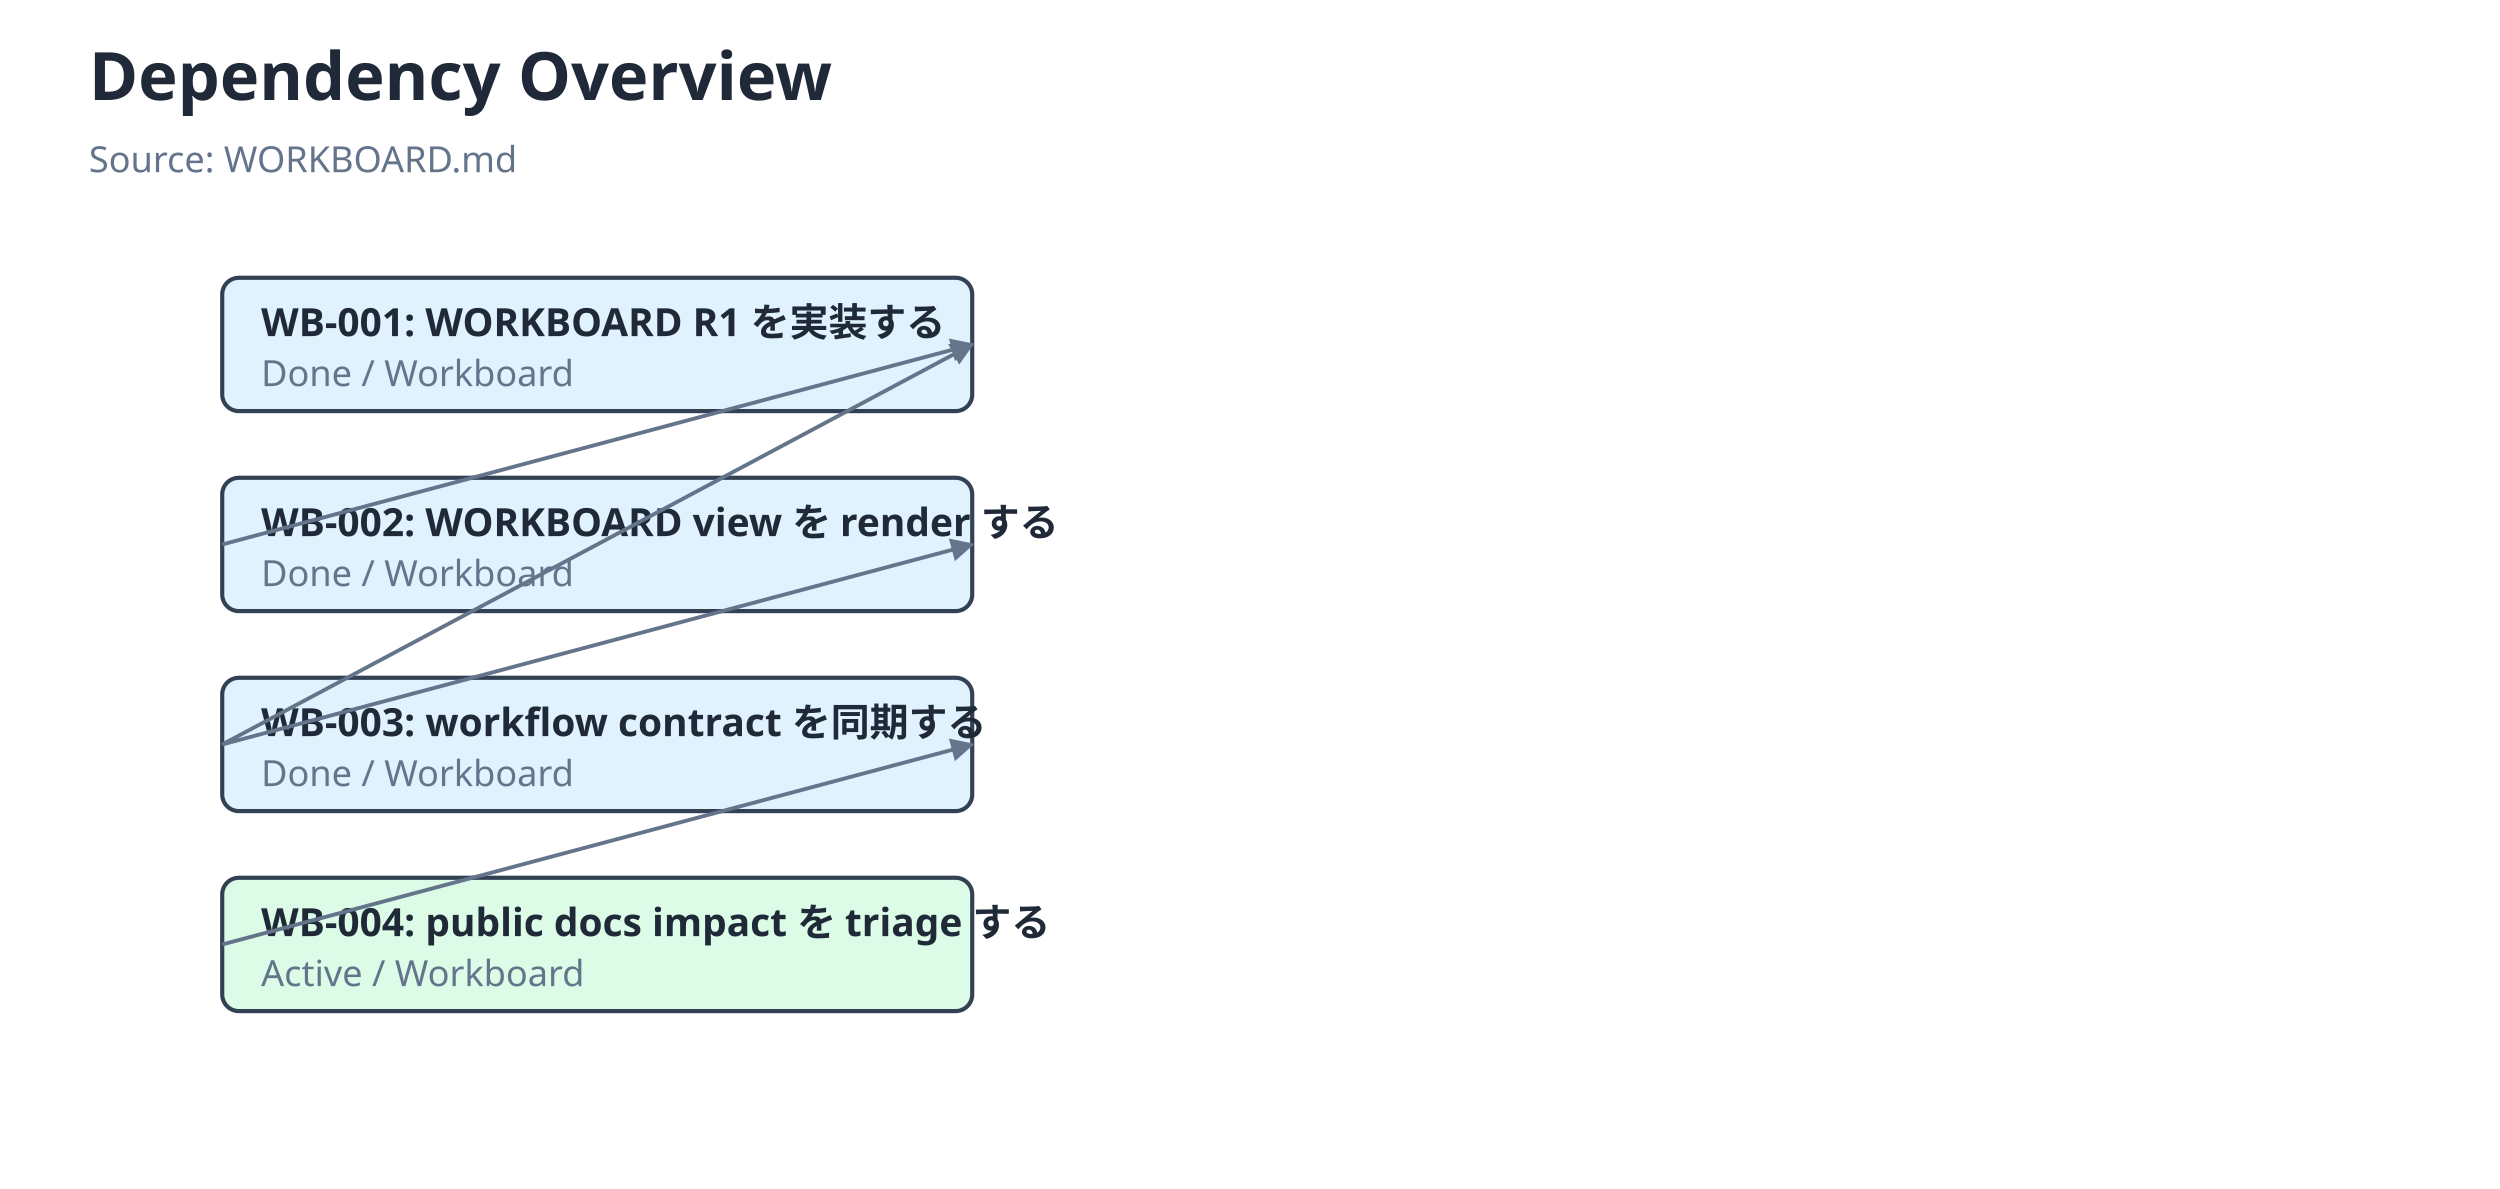
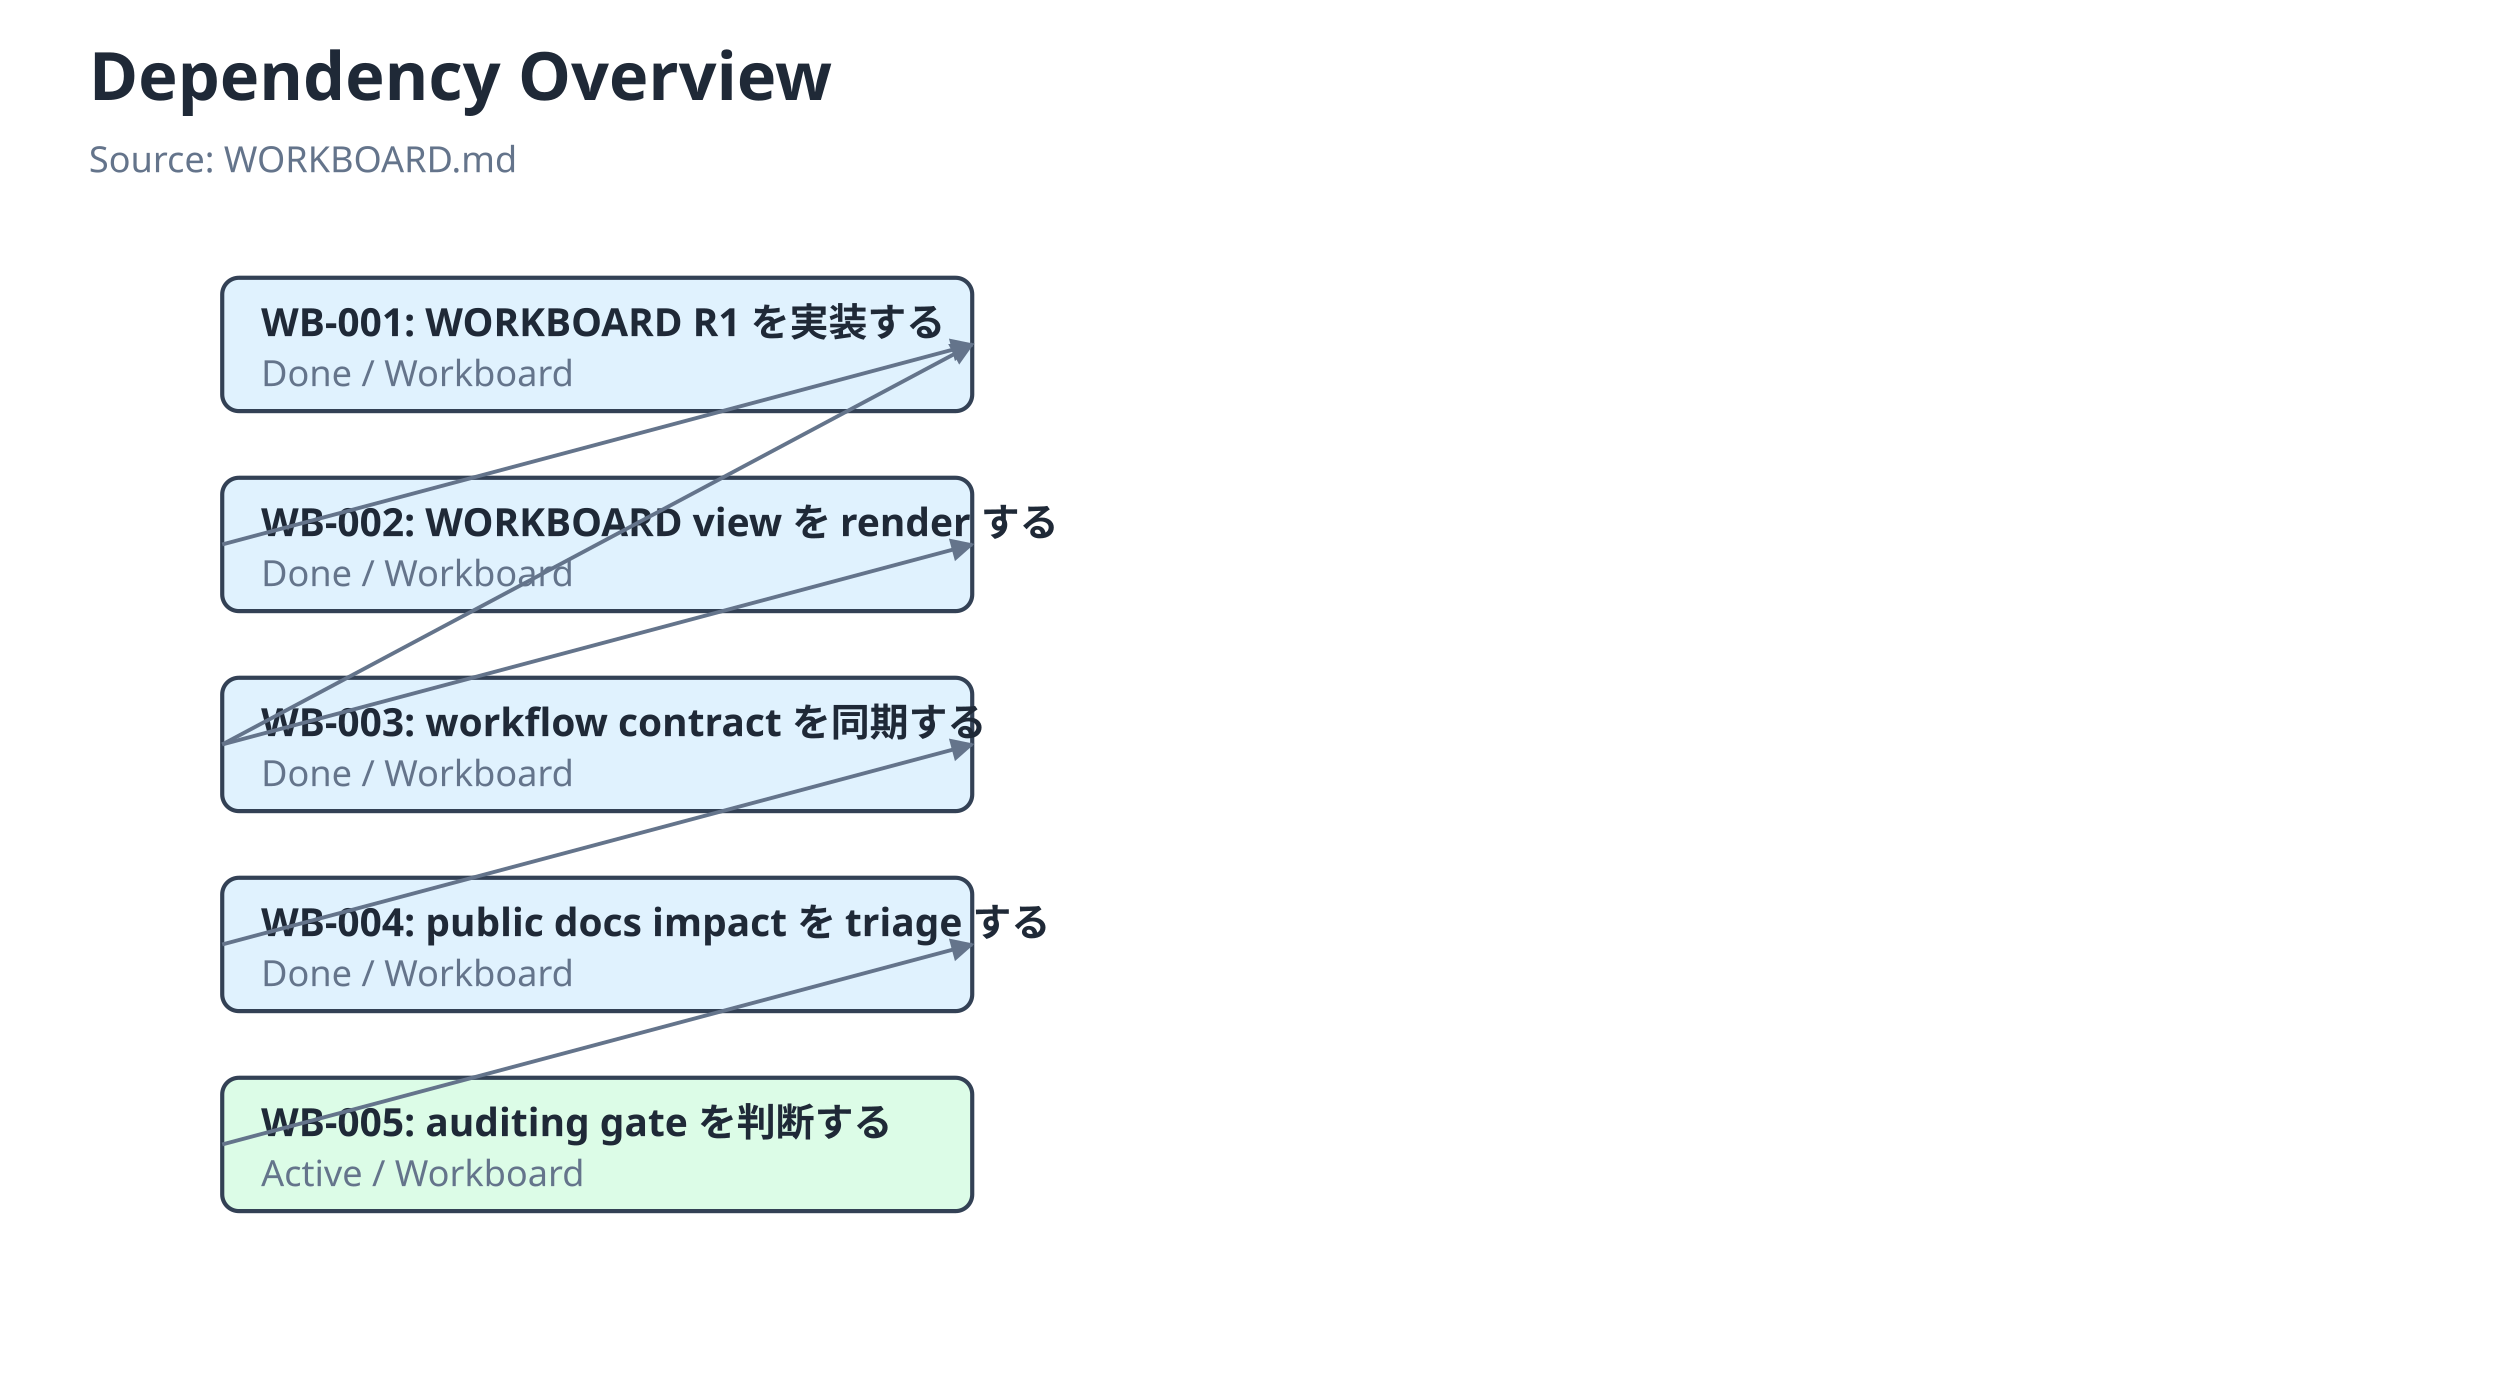
- <svg xmlns="http://www.w3.org/2000/svg" width="900" height="428" viewBox="0 0 900 428">
+ <svg xmlns="http://www.w3.org/2000/svg" width="900" height="500" viewBox="0 0 900 500">
  <style>
    text { font-family: system-ui, sans-serif; fill: #1f2937; }
    .muted { fill: #64748b; font-size: 13px; }
    .node { fill: #f8fafc; stroke: #334155; stroke-width: 1.5; }
    .active { fill: #dcfce7; }
    .blocked { fill: #fee2e2; }
    .done { fill: #e0f2fe; }
    .edge { stroke: #64748b; stroke-width: 1.4; marker-end: url(#arrow); }
  </style>
  <defs>
    <marker id="arrow" viewBox="0 0 10 10" refX="9" refY="5" markerWidth="6" markerHeight="6" orient="auto-start-reverse">
      <path d="M 0 0 L 10 5 L 0 10 z" fill="#64748b" />
    </marker>
  </defs>
  <text x="32" y="36" font-size="24" font-weight="700">Dependency Overview</text>
  <text x="32" y="62" class="muted">Source: WORKBOARD.md</text>
  <rect class="node done" x="80" y="100" width="270" height="48" rx="6" />
  <text x="94" y="121" font-size="14" font-weight="700">WB-001: WORKBOARD R1 を実装する</text>
  <text x="94" y="139" class="muted">Done / Workboard</text>
  <rect class="node done" x="80" y="172" width="270" height="48" rx="6" />
  <text x="94" y="193" font-size="14" font-weight="700">WB-002: WORKBOARD view を render する</text>
  <text x="94" y="211" class="muted">Done / Workboard</text>
  <rect class="node done" x="80" y="244" width="270" height="48" rx="6" />
  <text x="94" y="265" font-size="14" font-weight="700">WB-003: workflow contract を同期する</text>
  <text x="94" y="283" class="muted">Done / Workboard</text>
-   <rect class="node active" x="80" y="316" width="270" height="48" rx="6" />
+   <rect class="node done" x="80" y="316" width="270" height="48" rx="6" />
  <text x="94" y="337" font-size="14" font-weight="700">WB-004: public docs impact を triage する</text>
-   <text x="94" y="355" class="muted">Active / Workboard</text>
+   <text x="94" y="355" class="muted">Done / Workboard</text>
+   <rect class="node active" x="80" y="388" width="270" height="48" rx="6" />
+   <text x="94" y="409" font-size="14" font-weight="700">WB-005: auditing gate を判断する</text>
+   <text x="94" y="427" class="muted">Active / Workboard</text>
  <line class="edge" x1="80" y1="196" x2="350" y2="124" />
  <line class="edge" x1="80" y1="268" x2="350" y2="124" />
  <line class="edge" x1="80" y1="268" x2="350" y2="196" />
  <line class="edge" x1="80" y1="340" x2="350" y2="268" />
+   <line class="edge" x1="80" y1="412" x2="350" y2="340" />
</svg>
